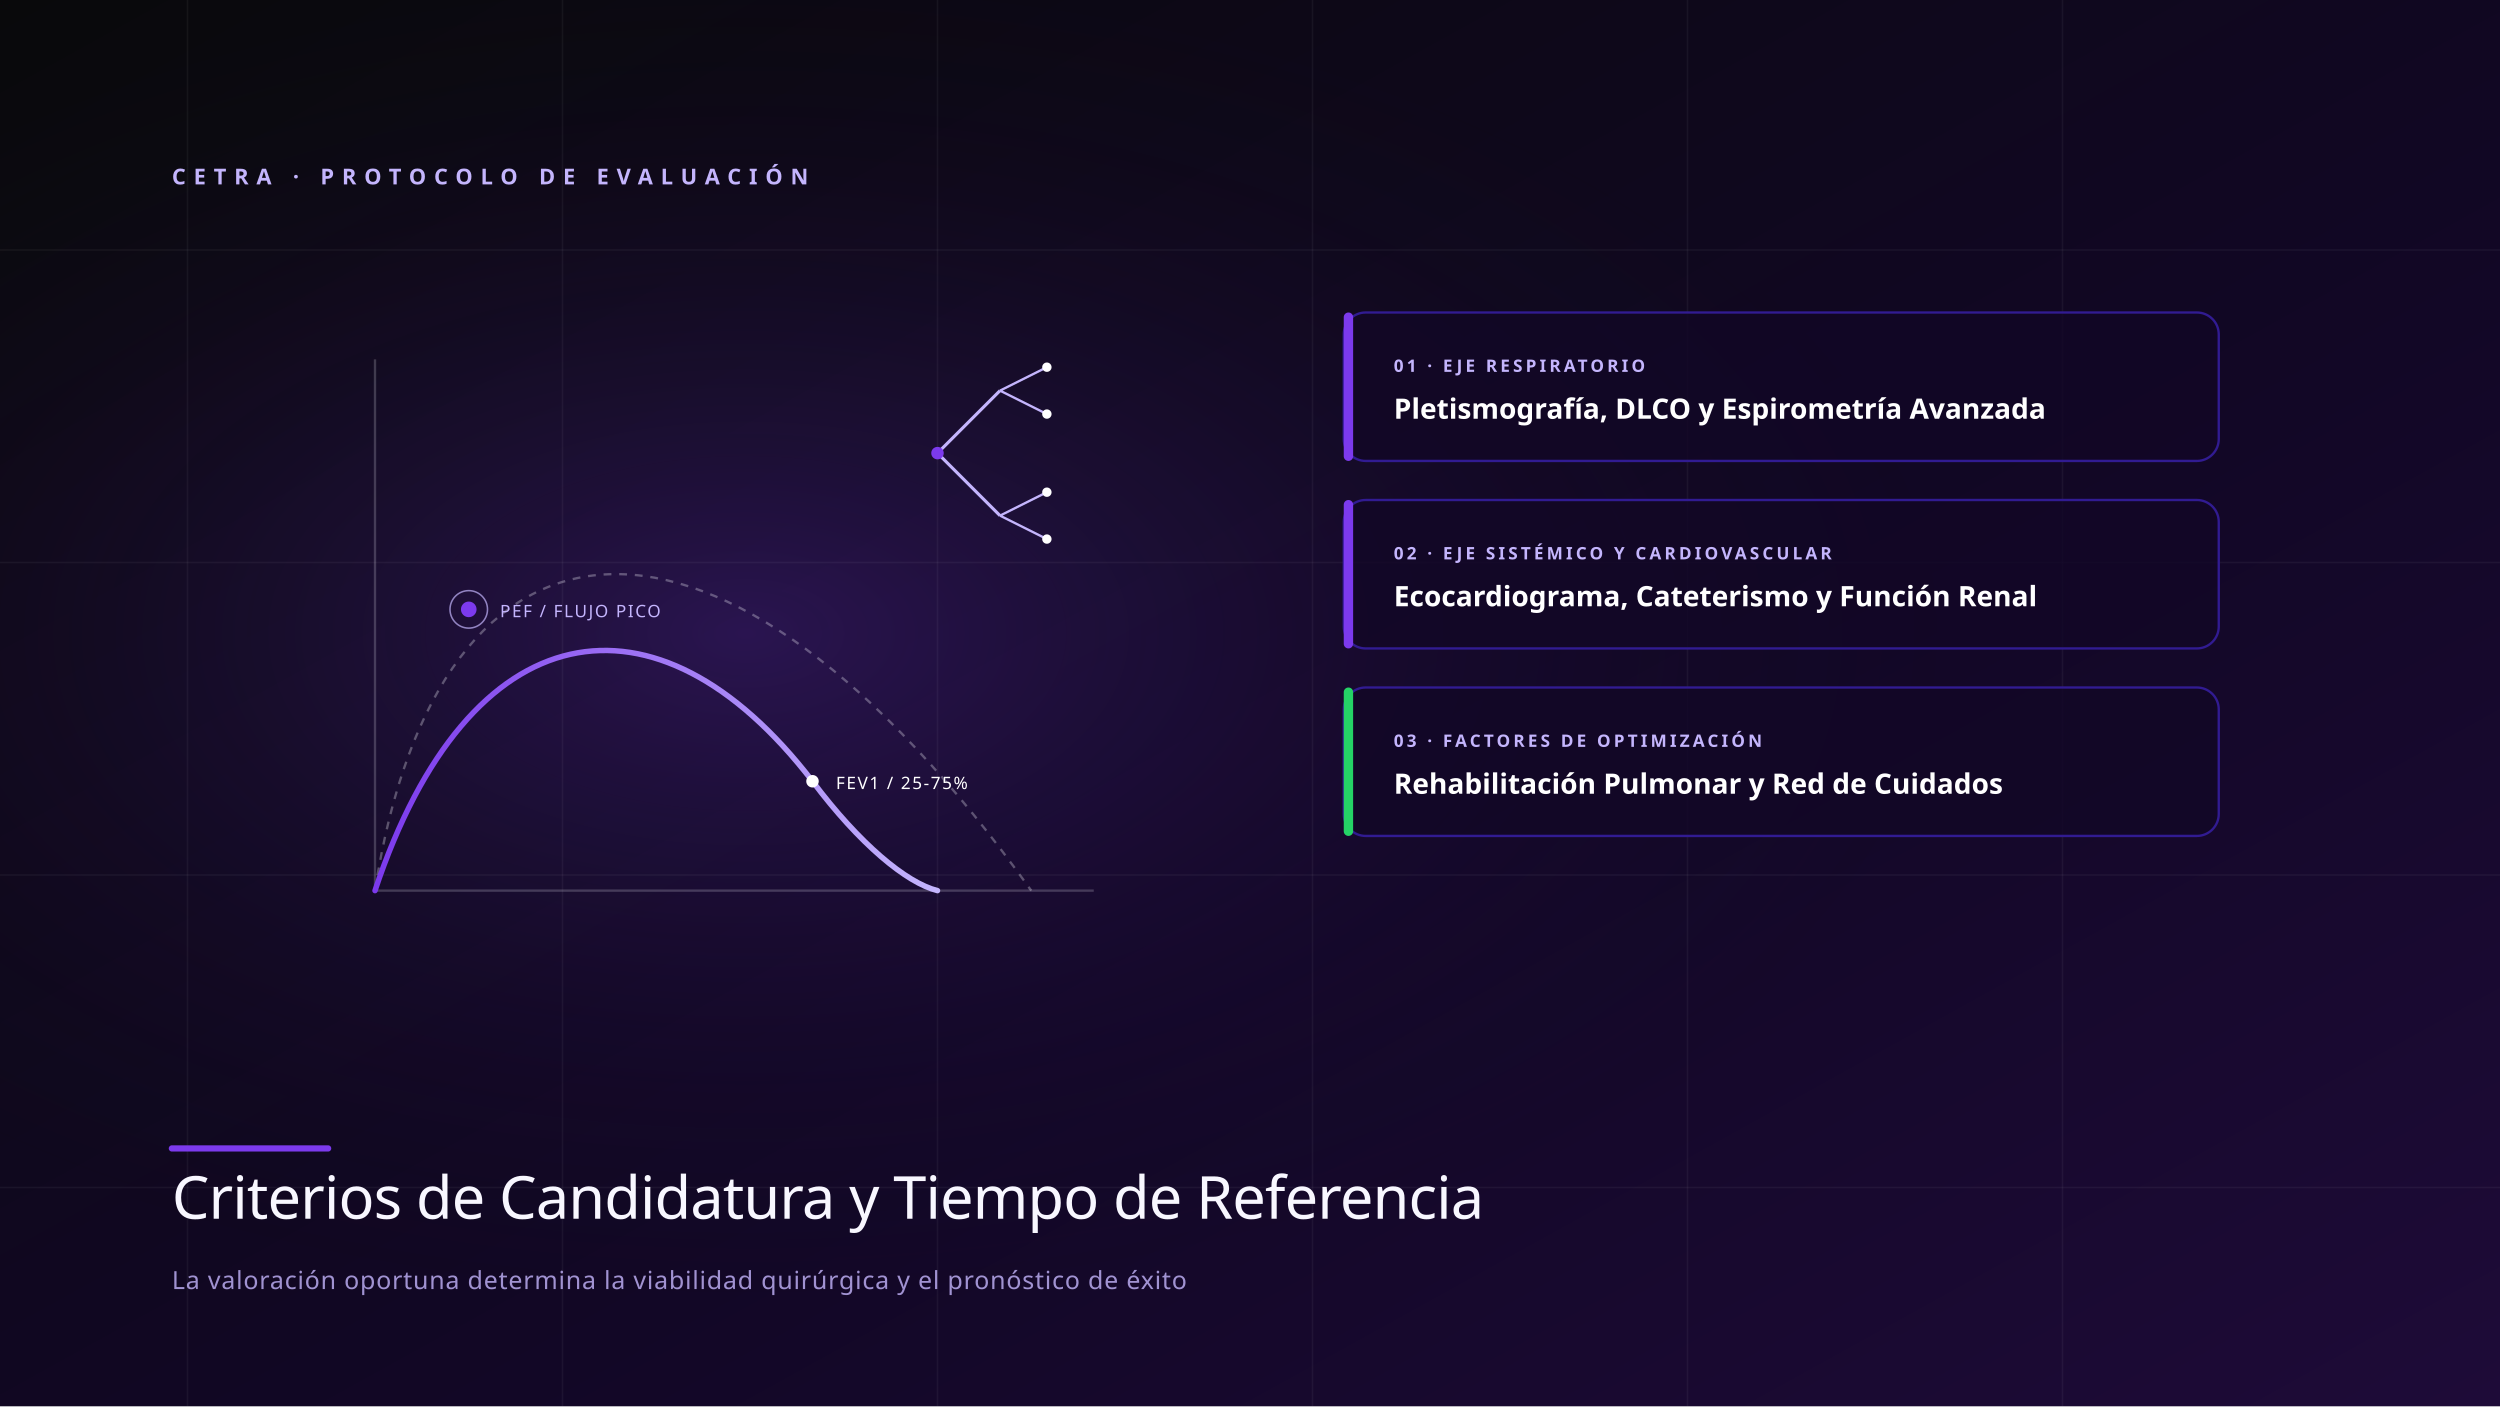
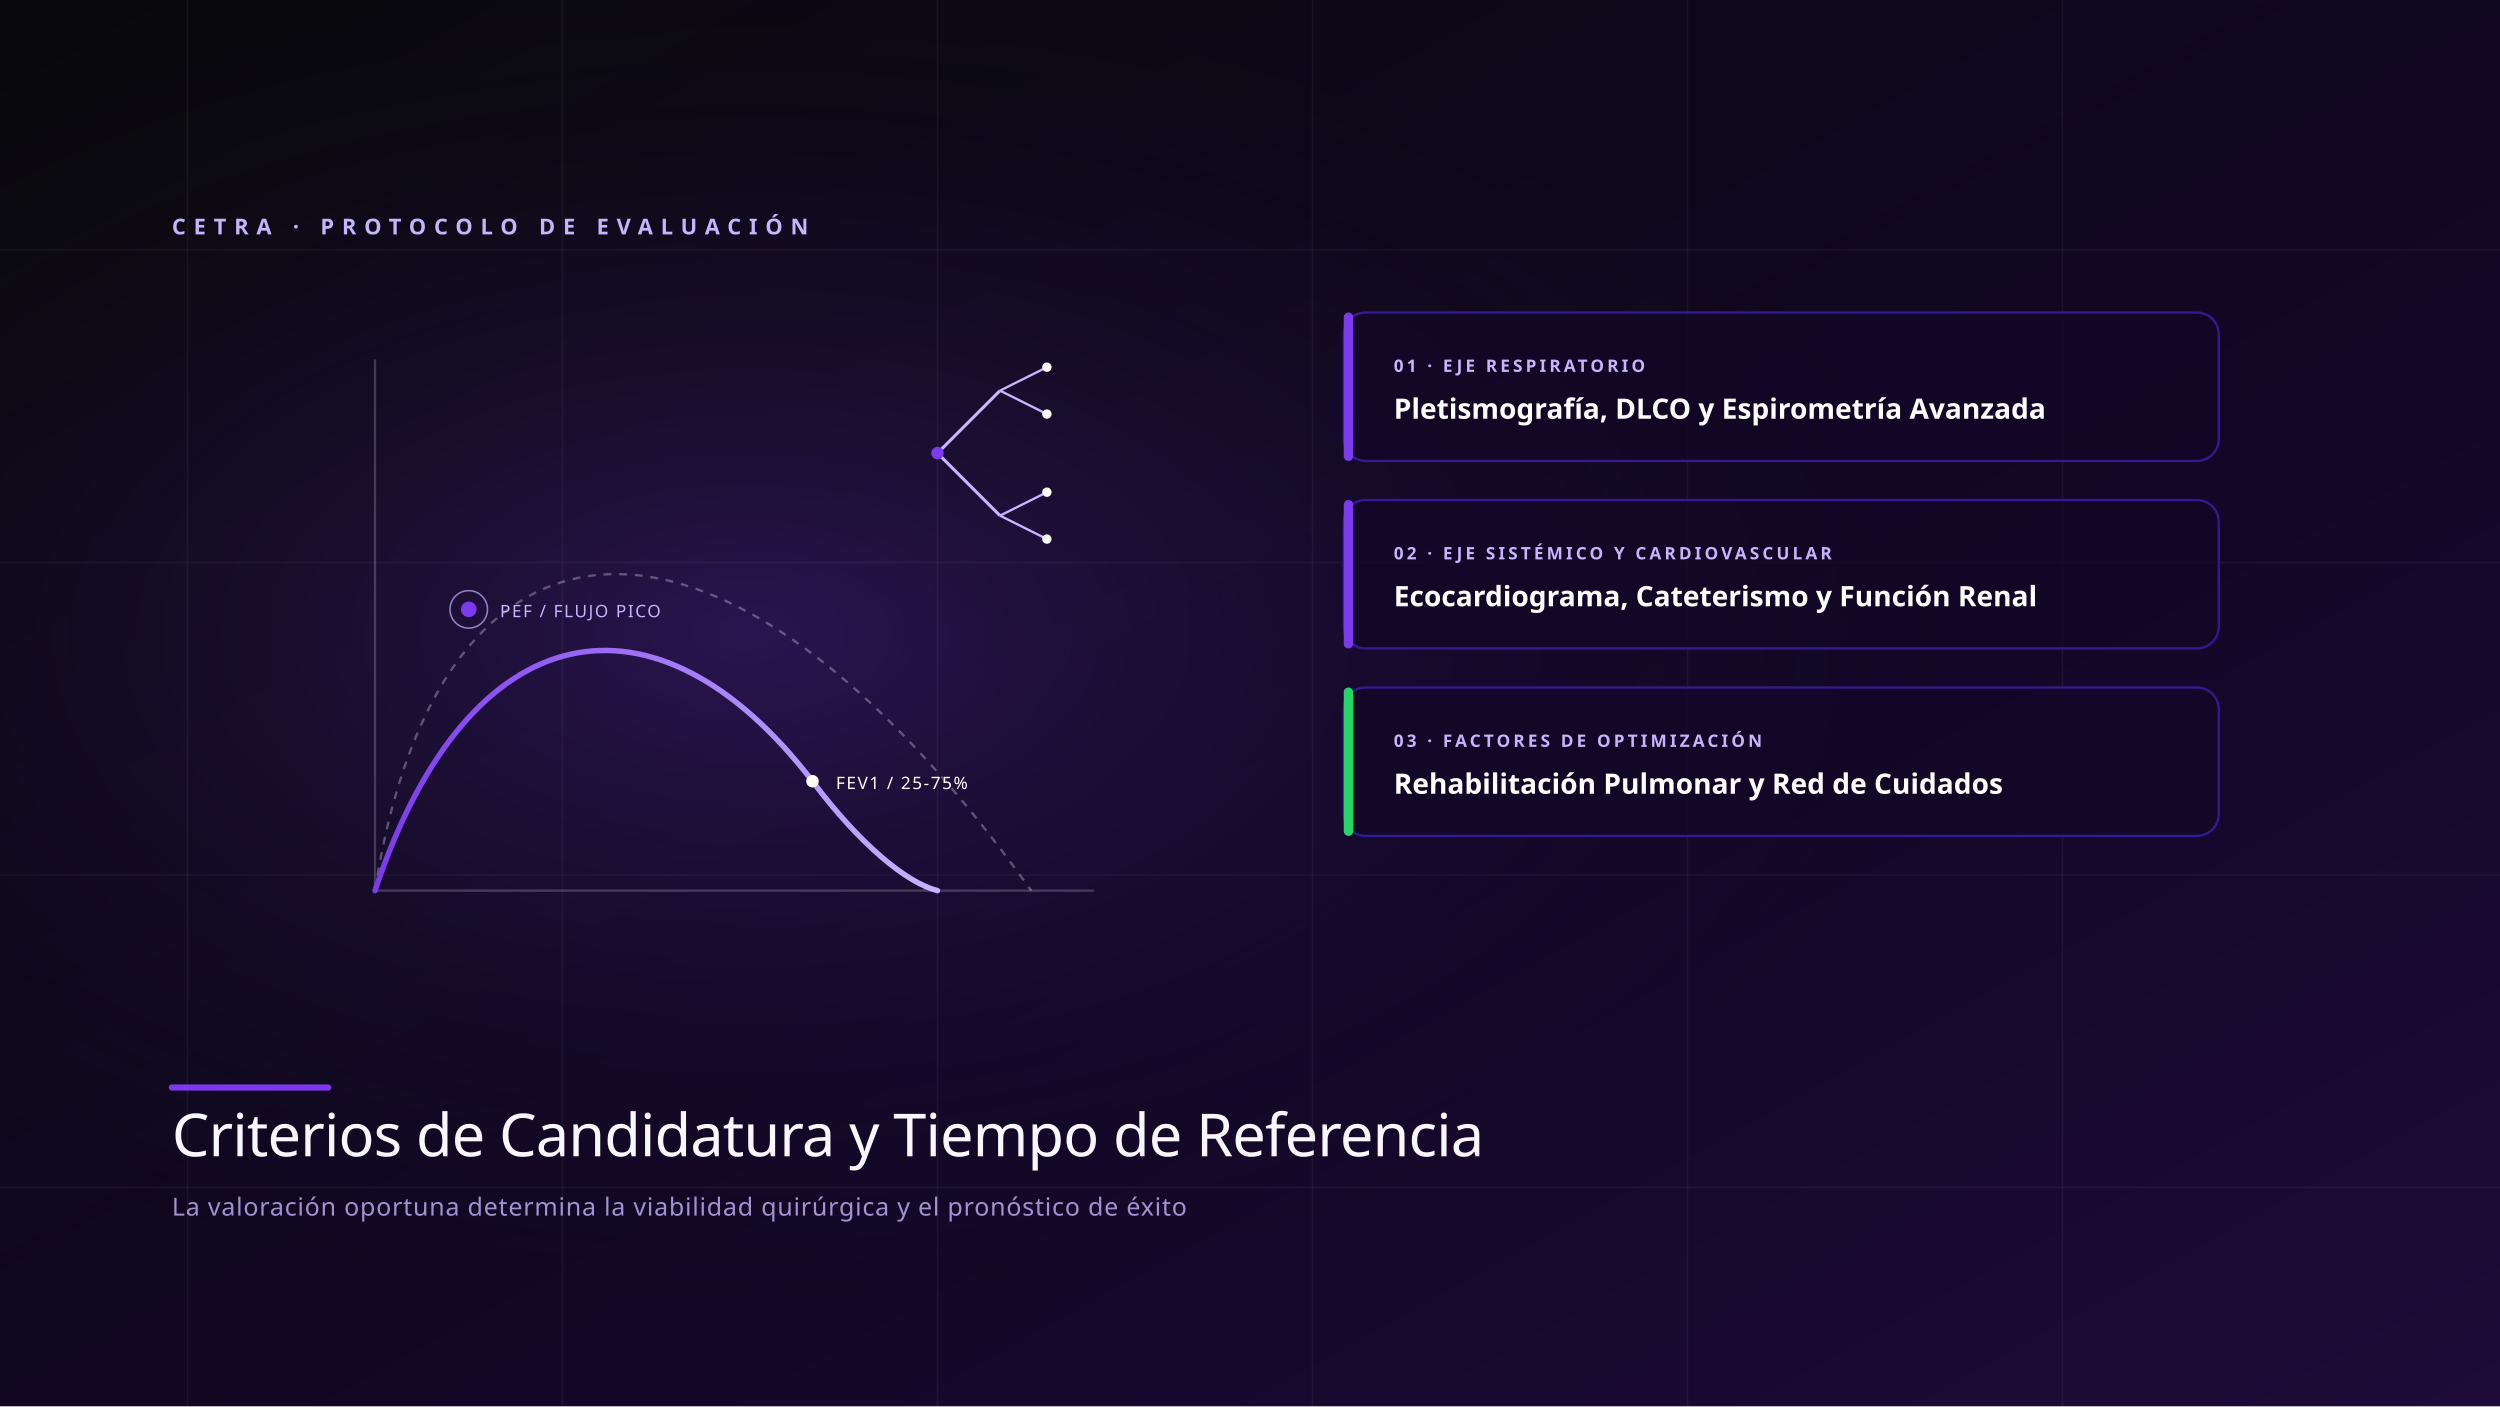
<svg xmlns="http://www.w3.org/2000/svg" viewBox="0 0 1600 900" role="img" aria-labelledby="title desc">
  <defs>
    <linearGradient id="darkBg" x1="0" y1="0" x2="1" y2="1">
      <stop offset="0%" stop-color="#09090B" />
      <stop offset="60%" stop-color="#120726" />
      <stop offset="100%" stop-color="#1e0b38" />
    </linearGradient>
    <radialGradient id="radialAccent" cx="30%" cy="45%" r="50%">
      <stop offset="0%" stop-color="#7C3AED" stop-opacity="0.25" />
      <stop offset="100%" stop-color="#09090B" stop-opacity="0" />
    </radialGradient>
    <linearGradient id="cyanLine" x1="0" y1="0" x2="1" y2="0">
      <stop offset="0%" stop-color="#7C3AED" />
      <stop offset="100%" stop-color="#c4b5fd" />
    </linearGradient>
  </defs>
  <rect width="1600" height="900" fill="url(#darkBg)" />
  <rect width="1600" height="900" fill="url(#radialAccent)" />
  <g stroke="#f8f7ff" stroke-opacity="0.05" stroke-width="1">
    <line x1="120" y1="0" x2="120" y2="900" />
    <line x1="360" y1="0" x2="360" y2="900" />
    <line x1="600" y1="0" x2="600" y2="900" />
    <line x1="840" y1="0" x2="840" y2="900" />
    <line x1="1080" y1="0" x2="1080" y2="900" />
    <line x1="1320" y1="0" x2="1320" y2="900" />
    <line x1="0" y1="160" x2="1600" y2="160" />
    <line x1="0" y1="360" x2="1600" y2="360" />
    <line x1="0" y1="560" x2="1600" y2="560" />
    <line x1="0" y1="760" x2="1600" y2="760" />
  </g>
  <g transform="translate(180, 190)">
    <line x1="60" y1="40" x2="60" y2="380" stroke="#f8f7ff" stroke-opacity="0.2" stroke-width="1.5" />
    <line x1="60" y1="380" x2="520" y2="380" stroke="#f8f7ff" stroke-opacity="0.2" stroke-width="1.5" />
    <path d="M 60,380 C 100,120 280,100 480,380" fill="none" stroke="#f8f7ff" stroke-width="1.5" stroke-dasharray="5 5" stroke-opacity="0.3" />
    <path d="M 60,380 C 120,200 240,180 340,310 C 370,350 400,375 420,380" fill="none" stroke="url(#cyanLine)" stroke-width="3.5" stroke-linecap="round" />
    <circle cx="120" cy="200" r="5" fill="#7C3AED" />
    <circle cx="120" cy="200" r="12" fill="none" stroke="#c4b5fd" stroke-width="1" stroke-opacity="0.7" />
    <text x="140" y="205" fill="#c4b5fd" font-family="'DM Sans', system-ui, sans-serif" font-size="11" letter-spacing="1">PEF / FLUJO PICO</text>
    <circle cx="340" cy="310" r="4" fill="#FFFFFF" />
    <text x="355" y="315" fill="#FFFFFF" font-family="'DM Sans', system-ui, sans-serif" font-size="11" letter-spacing="1">FEV1 / 25-75%</text>
    <g transform="translate(420, 100)" stroke="#c4b5fd" fill="none">
      <path d="M 0,0 L 40,40 M 0,0 L 40,-40" stroke-width="2" />
      <path d="M 40,40 L 70,55 M 40,40 L 70,25" stroke-width="1.5" />
      <path d="M 40,-40 L 70,-25 M 40,-40 L 70,-55" stroke-width="1.5" />
      <circle cx="0" cy="0" r="4" fill="#7C3AED" stroke="none" />
      <circle cx="70" cy="55" r="3" fill="#FFFFFF" stroke="none" />
      <circle cx="70" cy="25" r="3" fill="#FFFFFF" stroke="none" />
      <circle cx="70" cy="-25" r="3" fill="#FFFFFF" stroke="none" />
      <circle cx="70" cy="-55" r="3" fill="#FFFFFF" stroke="none" />
    </g>
  </g>
  <g transform="translate(860, 200)">
    <g transform="translate(0, 0)">
      <rect width="560" height="95" rx="14" fill="#120726" fill-opacity="0.8" stroke="#311B92" stroke-width="1.5" />
      <rect x="0" y="0" width="6" height="95" rx="3" fill="#7C3AED" />
      <text x="32" y="38" fill="#c4b5fd" font-family="'DM Sans', system-ui, sans-serif" font-size="11" font-weight="700" letter-spacing="2">01 · EJE RESPIRATORIO</text>
      <text x="32" y="68" fill="#FFFFFF" font-family="'DM Sans', system-ui, sans-serif" font-size="18" font-weight="600">Pletismografía, DLCO y Espirometría Avanzada</text>
    </g>
    <g transform="translate(0, 120)">
      <rect width="560" height="95" rx="14" fill="#120726" fill-opacity="0.8" stroke="#311B92" stroke-width="1.5" />
      <rect x="0" y="0" width="6" height="95" rx="3" fill="#7C3AED" />
      <text x="32" y="38" fill="#c4b5fd" font-family="'DM Sans', system-ui, sans-serif" font-size="11" font-weight="700" letter-spacing="2">02 · EJE SISTÉMICO Y CARDIOVASCULAR</text>
      <text x="32" y="68" fill="#FFFFFF" font-family="'DM Sans', system-ui, sans-serif" font-size="18" font-weight="600">Ecocardiograma, Cateterismo y Función Renal</text>
    </g>
    <g transform="translate(0, 240)">
      <rect width="560" height="95" rx="14" fill="#120726" fill-opacity="0.8" stroke="#311B92" stroke-width="1.5" />
      <rect x="0" y="0" width="6" height="95" rx="3" fill="#25D366" />
      <text x="32" y="38" fill="#c4b5fd" font-family="'DM Sans', system-ui, sans-serif" font-size="11" font-weight="700" letter-spacing="2">03 · FACTORES DE OPTIMIZACIÓN</text>
      <text x="32" y="68" fill="#FFFFFF" font-family="'DM Sans', system-ui, sans-serif" font-size="18" font-weight="600">Rehabilitación Pulmonar y Red de Cuidados</text>
    </g>
  </g>
  <g fill="#f8f7ff" font-family="'DM Sans', system-ui, sans-serif">
-     <text x="110" y="118" font-size="14" font-weight="700" letter-spacing="5" fill="#c4b5fd">
+     <text x="110" y="150" font-size="14" font-weight="700" letter-spacing="5" fill="#c4b5fd">
      CETRA · PROTOCOLO DE EVALUACIÓN
    </text>
-     <text x="110" y="780" font-size="38" font-weight="300" letter-spacing="-0.5">
+     <text x="110" y="740" font-size="38" font-weight="300" letter-spacing="-0.5">
      Criterios de Candidatura y Tiempo de Referencia
    </text>
-     <text x="110" y="825" font-size="16" font-weight="400" fill="#c4b5fd" opacity="0.8" letter-spacing="0.5">
+     <text x="110" y="778" font-size="16" font-weight="400" fill="#c4b5fd" opacity="0.8" letter-spacing="0.5">
      La valoración oportuna determina la viabilidad quirúrgica y el pronóstico de éxito
    </text>
  </g>
-   <line x1="110" y1="735" x2="210" y2="735" stroke="#7C3AED" stroke-width="4" stroke-linecap="round" />
+   <line x1="110" y1="696" x2="210" y2="696" stroke="#7C3AED" stroke-width="4" stroke-linecap="round" />
</svg>
